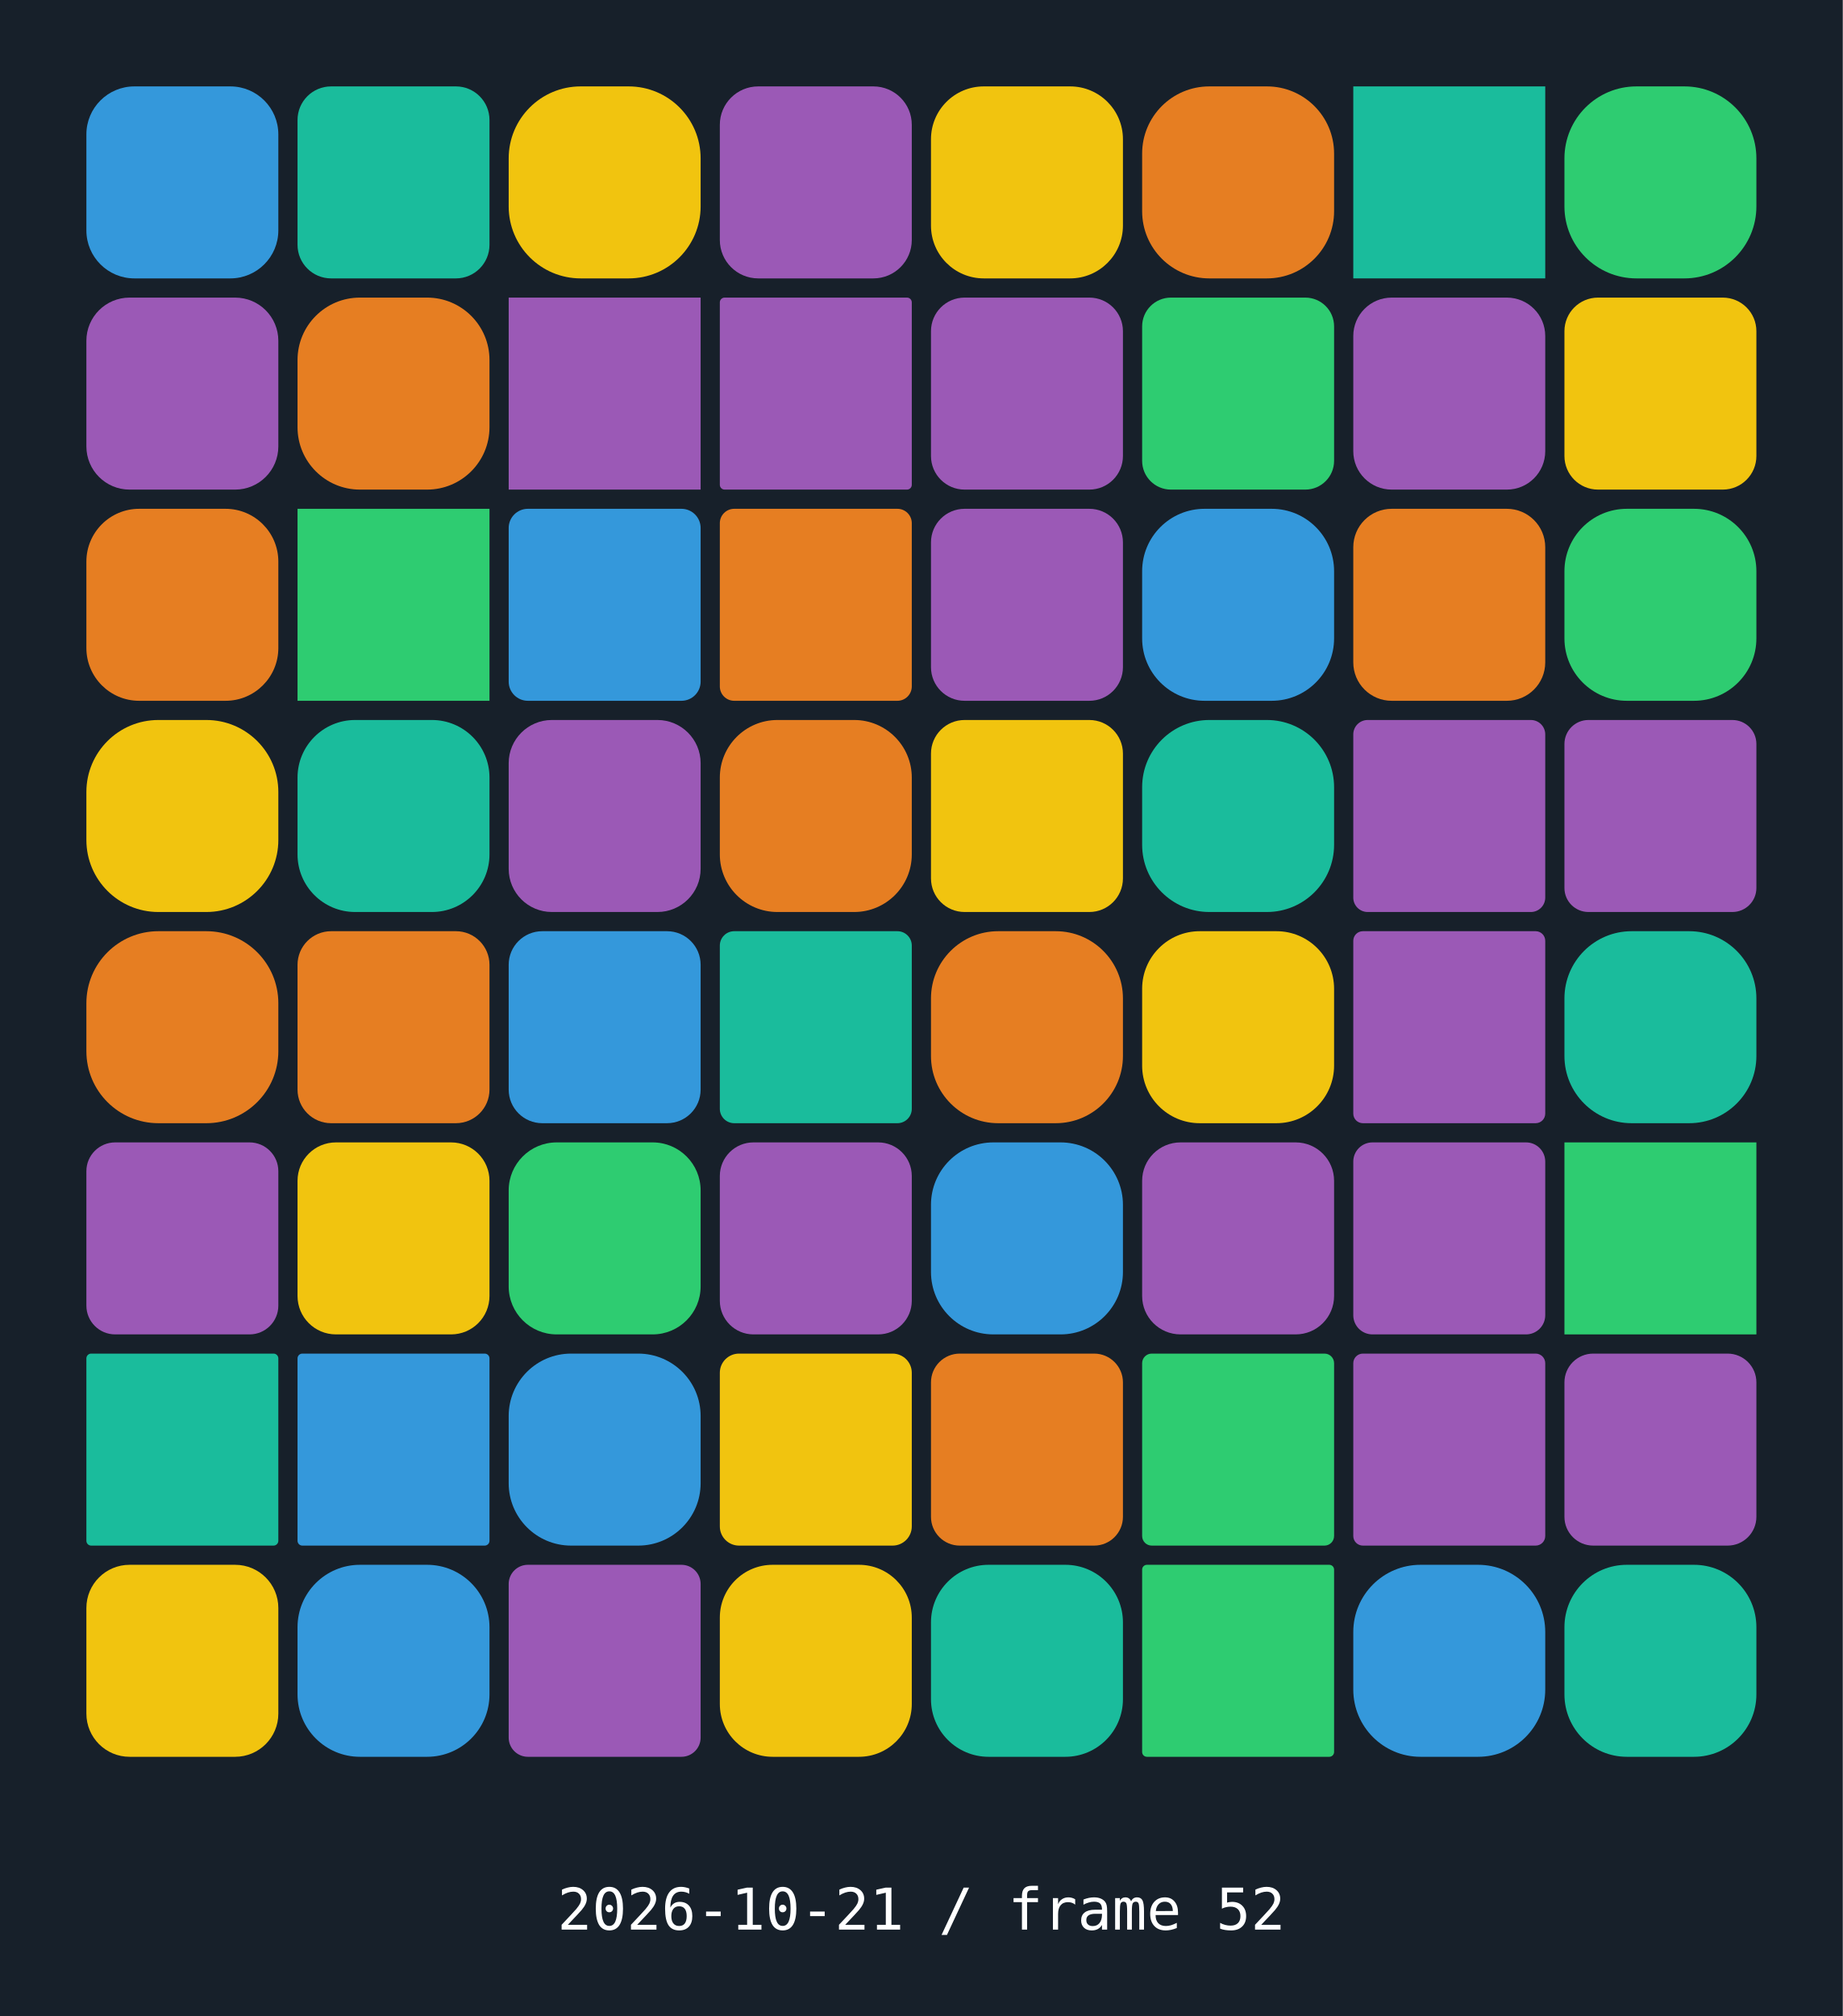
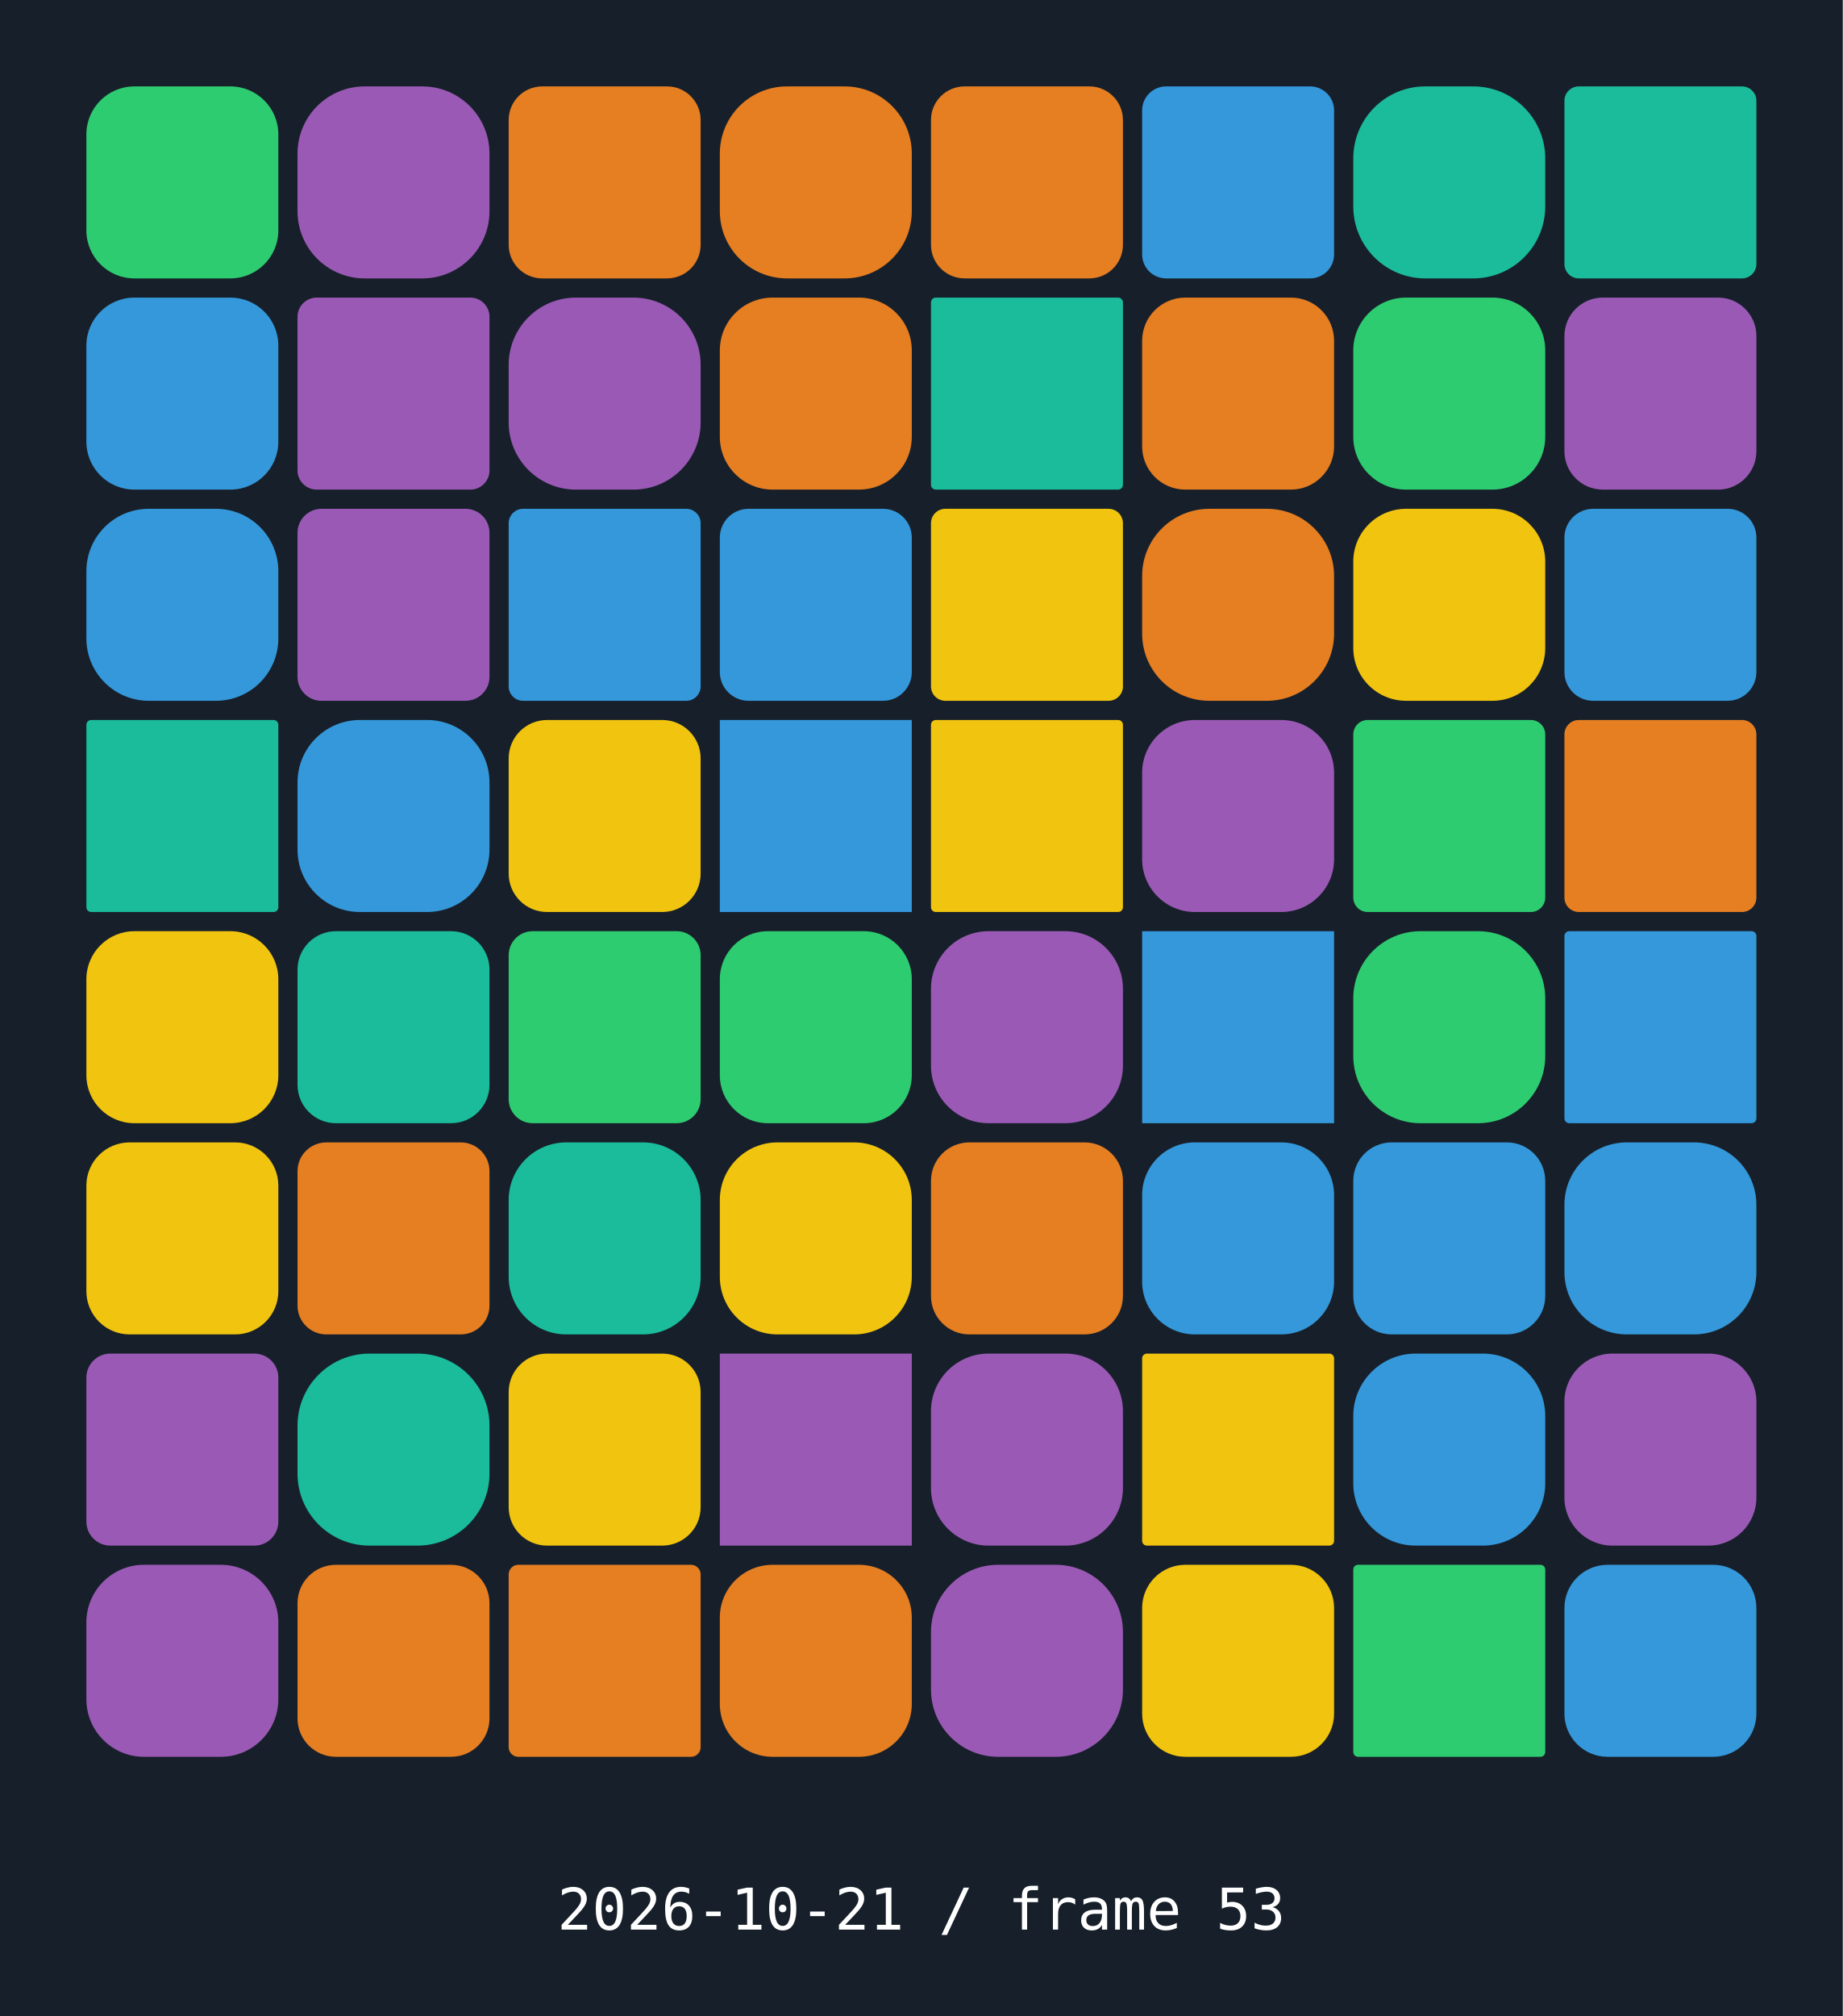
<svg xmlns="http://www.w3.org/2000/svg" width="384" height="420" viewBox="0 0 384 420">
  <rect width="384" height="420" fill="#17202a" />
-   <rect x="18" y="18" width="40" height="40" rx="10" fill="#3498db" />
-   <rect x="62" y="18" width="40" height="40" rx="7" fill="#1abc9c" />
-   <rect x="106" y="18" width="40" height="40" rx="15" fill="#f1c40f" />
-   <rect x="150" y="18" width="40" height="40" rx="8" fill="#9b59b6" />
-   <rect x="194" y="18" width="40" height="40" rx="11" fill="#f1c40f" />
-   <rect x="238" y="18" width="40" height="40" rx="14" fill="#e67e22" />
-   <rect x="282" y="18" width="40" height="40" rx="0" fill="#1abc9c" />
-   <rect x="326" y="18" width="40" height="40" rx="15" fill="#2ecc71" />
-   <rect x="18" y="62" width="40" height="40" rx="9" fill="#9b59b6" />
-   <rect x="62" y="62" width="40" height="40" rx="13" fill="#e67e22" />
-   <rect x="106" y="62" width="40" height="40" rx="0" fill="#9b59b6" />
-   <rect x="150" y="62" width="40" height="40" rx="1" fill="#9b59b6" />
-   <rect x="194" y="62" width="40" height="40" rx="7" fill="#9b59b6" />
-   <rect x="238" y="62" width="40" height="40" rx="6" fill="#2ecc71" />
-   <rect x="282" y="62" width="40" height="40" rx="8" fill="#9b59b6" />
-   <rect x="326" y="62" width="40" height="40" rx="7" fill="#f1c40f" />
-   <rect x="18" y="106" width="40" height="40" rx="11" fill="#e67e22" />
-   <rect x="62" y="106" width="40" height="40" rx="0" fill="#2ecc71" />
-   <rect x="106" y="106" width="40" height="40" rx="4" fill="#3498db" />
-   <rect x="150" y="106" width="40" height="40" rx="3" fill="#e67e22" />
-   <rect x="194" y="106" width="40" height="40" rx="7" fill="#9b59b6" />
-   <rect x="238" y="106" width="40" height="40" rx="13" fill="#3498db" />
-   <rect x="282" y="106" width="40" height="40" rx="8" fill="#e67e22" />
-   <rect x="326" y="106" width="40" height="40" rx="13" fill="#2ecc71" />
-   <rect x="18" y="150" width="40" height="40" rx="15" fill="#f1c40f" />
-   <rect x="62" y="150" width="40" height="40" rx="12" fill="#1abc9c" />
-   <rect x="106" y="150" width="40" height="40" rx="9" fill="#9b59b6" />
-   <rect x="150" y="150" width="40" height="40" rx="12" fill="#e67e22" />
-   <rect x="194" y="150" width="40" height="40" rx="7" fill="#f1c40f" />
-   <rect x="238" y="150" width="40" height="40" rx="14" fill="#1abc9c" />
-   <rect x="282" y="150" width="40" height="40" rx="3" fill="#9b59b6" />
-   <rect x="326" y="150" width="40" height="40" rx="5" fill="#9b59b6" />
-   <rect x="18" y="194" width="40" height="40" rx="15" fill="#e67e22" />
-   <rect x="62" y="194" width="40" height="40" rx="7" fill="#e67e22" />
-   <rect x="106" y="194" width="40" height="40" rx="7" fill="#3498db" />
-   <rect x="150" y="194" width="40" height="40" rx="3" fill="#1abc9c" />
-   <rect x="194" y="194" width="40" height="40" rx="14" fill="#e67e22" />
-   <rect x="238" y="194" width="40" height="40" rx="12" fill="#f1c40f" />
-   <rect x="282" y="194" width="40" height="40" rx="2" fill="#9b59b6" />
-   <rect x="326" y="194" width="40" height="40" rx="14" fill="#1abc9c" />
-   <rect x="18" y="238" width="40" height="40" rx="6" fill="#9b59b6" />
-   <rect x="62" y="238" width="40" height="40" rx="8" fill="#f1c40f" />
-   <rect x="106" y="238" width="40" height="40" rx="10" fill="#2ecc71" />
-   <rect x="150" y="238" width="40" height="40" rx="7" fill="#9b59b6" />
-   <rect x="194" y="238" width="40" height="40" rx="13" fill="#3498db" />
-   <rect x="238" y="238" width="40" height="40" rx="8" fill="#9b59b6" />
-   <rect x="282" y="238" width="40" height="40" rx="4" fill="#9b59b6" />
-   <rect x="326" y="238" width="40" height="40" rx="0" fill="#2ecc71" />
-   <rect x="18" y="282" width="40" height="40" rx="1" fill="#1abc9c" />
-   <rect x="62" y="282" width="40" height="40" rx="1" fill="#3498db" />
-   <rect x="106" y="282" width="40" height="40" rx="13" fill="#3498db" />
-   <rect x="150" y="282" width="40" height="40" rx="4" fill="#f1c40f" />
-   <rect x="194" y="282" width="40" height="40" rx="6" fill="#e67e22" />
-   <rect x="238" y="282" width="40" height="40" rx="2" fill="#2ecc71" />
-   <rect x="282" y="282" width="40" height="40" rx="2" fill="#9b59b6" />
-   <rect x="326" y="282" width="40" height="40" rx="6" fill="#9b59b6" />
-   <rect x="18" y="326" width="40" height="40" rx="9" fill="#f1c40f" />
-   <rect x="62" y="326" width="40" height="40" rx="13" fill="#3498db" />
-   <rect x="106" y="326" width="40" height="40" rx="4" fill="#9b59b6" />
-   <rect x="150" y="326" width="40" height="40" rx="11" fill="#f1c40f" />
-   <rect x="194" y="326" width="40" height="40" rx="12" fill="#1abc9c" />
-   <rect x="238" y="326" width="40" height="40" rx="1" fill="#2ecc71" />
-   <rect x="282" y="326" width="40" height="40" rx="14" fill="#3498db" />
-   <rect x="326" y="326" width="40" height="40" rx="13" fill="#1abc9c" />
-   <text x="192" y="402" text-anchor="middle" fill="#ffffff" font-family="monospace">2026-10-21 / frame 52</text>
+   <rect x="18" y="18" width="40" height="40" rx="10" fill="#2ecc71" />
+   <rect x="62" y="18" width="40" height="40" rx="14" fill="#9b59b6" />
+   <rect x="106" y="18" width="40" height="40" rx="7" fill="#e67e22" />
+   <rect x="150" y="18" width="40" height="40" rx="14" fill="#e67e22" />
+   <rect x="194" y="18" width="40" height="40" rx="7" fill="#e67e22" />
+   <rect x="238" y="18" width="40" height="40" rx="5" fill="#3498db" />
+   <rect x="282" y="18" width="40" height="40" rx="15" fill="#1abc9c" />
+   <rect x="326" y="18" width="40" height="40" rx="3" fill="#1abc9c" />
+   <rect x="18" y="62" width="40" height="40" rx="10" fill="#3498db" />
+   <rect x="62" y="62" width="40" height="40" rx="4" fill="#9b59b6" />
+   <rect x="106" y="62" width="40" height="40" rx="14" fill="#9b59b6" />
+   <rect x="150" y="62" width="40" height="40" rx="11" fill="#e67e22" />
+   <rect x="194" y="62" width="40" height="40" rx="1" fill="#1abc9c" />
+   <rect x="238" y="62" width="40" height="40" rx="9" fill="#e67e22" />
+   <rect x="282" y="62" width="40" height="40" rx="11" fill="#2ecc71" />
+   <rect x="326" y="62" width="40" height="40" rx="8" fill="#9b59b6" />
+   <rect x="18" y="106" width="40" height="40" rx="13" fill="#3498db" />
+   <rect x="62" y="106" width="40" height="40" rx="5" fill="#9b59b6" />
+   <rect x="106" y="106" width="40" height="40" rx="3" fill="#3498db" />
+   <rect x="150" y="106" width="40" height="40" rx="6" fill="#3498db" />
+   <rect x="194" y="106" width="40" height="40" rx="3" fill="#f1c40f" />
+   <rect x="238" y="106" width="40" height="40" rx="14" fill="#e67e22" />
+   <rect x="282" y="106" width="40" height="40" rx="11" fill="#f1c40f" />
+   <rect x="326" y="106" width="40" height="40" rx="6" fill="#3498db" />
+   <rect x="18" y="150" width="40" height="40" rx="1" fill="#1abc9c" />
+   <rect x="62" y="150" width="40" height="40" rx="13" fill="#3498db" />
+   <rect x="106" y="150" width="40" height="40" rx="8" fill="#f1c40f" />
+   <rect x="150" y="150" width="40" height="40" rx="0" fill="#3498db" />
+   <rect x="194" y="150" width="40" height="40" rx="1" fill="#f1c40f" />
+   <rect x="238" y="150" width="40" height="40" rx="11" fill="#9b59b6" />
+   <rect x="282" y="150" width="40" height="40" rx="3" fill="#2ecc71" />
+   <rect x="326" y="150" width="40" height="40" rx="3" fill="#e67e22" />
+   <rect x="18" y="194" width="40" height="40" rx="10" fill="#f1c40f" />
+   <rect x="62" y="194" width="40" height="40" rx="8" fill="#1abc9c" />
+   <rect x="106" y="194" width="40" height="40" rx="5" fill="#2ecc71" />
+   <rect x="150" y="194" width="40" height="40" rx="10" fill="#2ecc71" />
+   <rect x="194" y="194" width="40" height="40" rx="12" fill="#9b59b6" />
+   <rect x="238" y="194" width="40" height="40" rx="0" fill="#3498db" />
+   <rect x="282" y="194" width="40" height="40" rx="14" fill="#2ecc71" />
+   <rect x="326" y="194" width="40" height="40" rx="1" fill="#3498db" />
+   <rect x="18" y="238" width="40" height="40" rx="9" fill="#f1c40f" />
+   <rect x="62" y="238" width="40" height="40" rx="6" fill="#e67e22" />
+   <rect x="106" y="238" width="40" height="40" rx="12" fill="#1abc9c" />
+   <rect x="150" y="238" width="40" height="40" rx="12" fill="#f1c40f" />
+   <rect x="194" y="238" width="40" height="40" rx="8" fill="#e67e22" />
+   <rect x="238" y="238" width="40" height="40" rx="11" fill="#3498db" />
+   <rect x="282" y="238" width="40" height="40" rx="8" fill="#3498db" />
+   <rect x="326" y="238" width="40" height="40" rx="13" fill="#3498db" />
+   <rect x="18" y="282" width="40" height="40" rx="5" fill="#9b59b6" />
+   <rect x="62" y="282" width="40" height="40" rx="15" fill="#1abc9c" />
+   <rect x="106" y="282" width="40" height="40" rx="8" fill="#f1c40f" />
+   <rect x="150" y="282" width="40" height="40" rx="0" fill="#9b59b6" />
+   <rect x="194" y="282" width="40" height="40" rx="12" fill="#9b59b6" />
+   <rect x="238" y="282" width="40" height="40" rx="1" fill="#f1c40f" />
+   <rect x="282" y="282" width="40" height="40" rx="13" fill="#3498db" />
+   <rect x="326" y="282" width="40" height="40" rx="10" fill="#9b59b6" />
+   <rect x="18" y="326" width="40" height="40" rx="12" fill="#9b59b6" />
+   <rect x="62" y="326" width="40" height="40" rx="8" fill="#e67e22" />
+   <rect x="106" y="326" width="40" height="40" rx="2" fill="#e67e22" />
+   <rect x="150" y="326" width="40" height="40" rx="11" fill="#e67e22" />
+   <rect x="194" y="326" width="40" height="40" rx="14" fill="#9b59b6" />
+   <rect x="238" y="326" width="40" height="40" rx="9" fill="#f1c40f" />
+   <rect x="282" y="326" width="40" height="40" rx="1" fill="#2ecc71" />
+   <rect x="326" y="326" width="40" height="40" rx="9" fill="#3498db" />
+   <text x="192" y="402" text-anchor="middle" fill="#ffffff" font-family="monospace">2026-10-21 / frame 53</text>
</svg>
